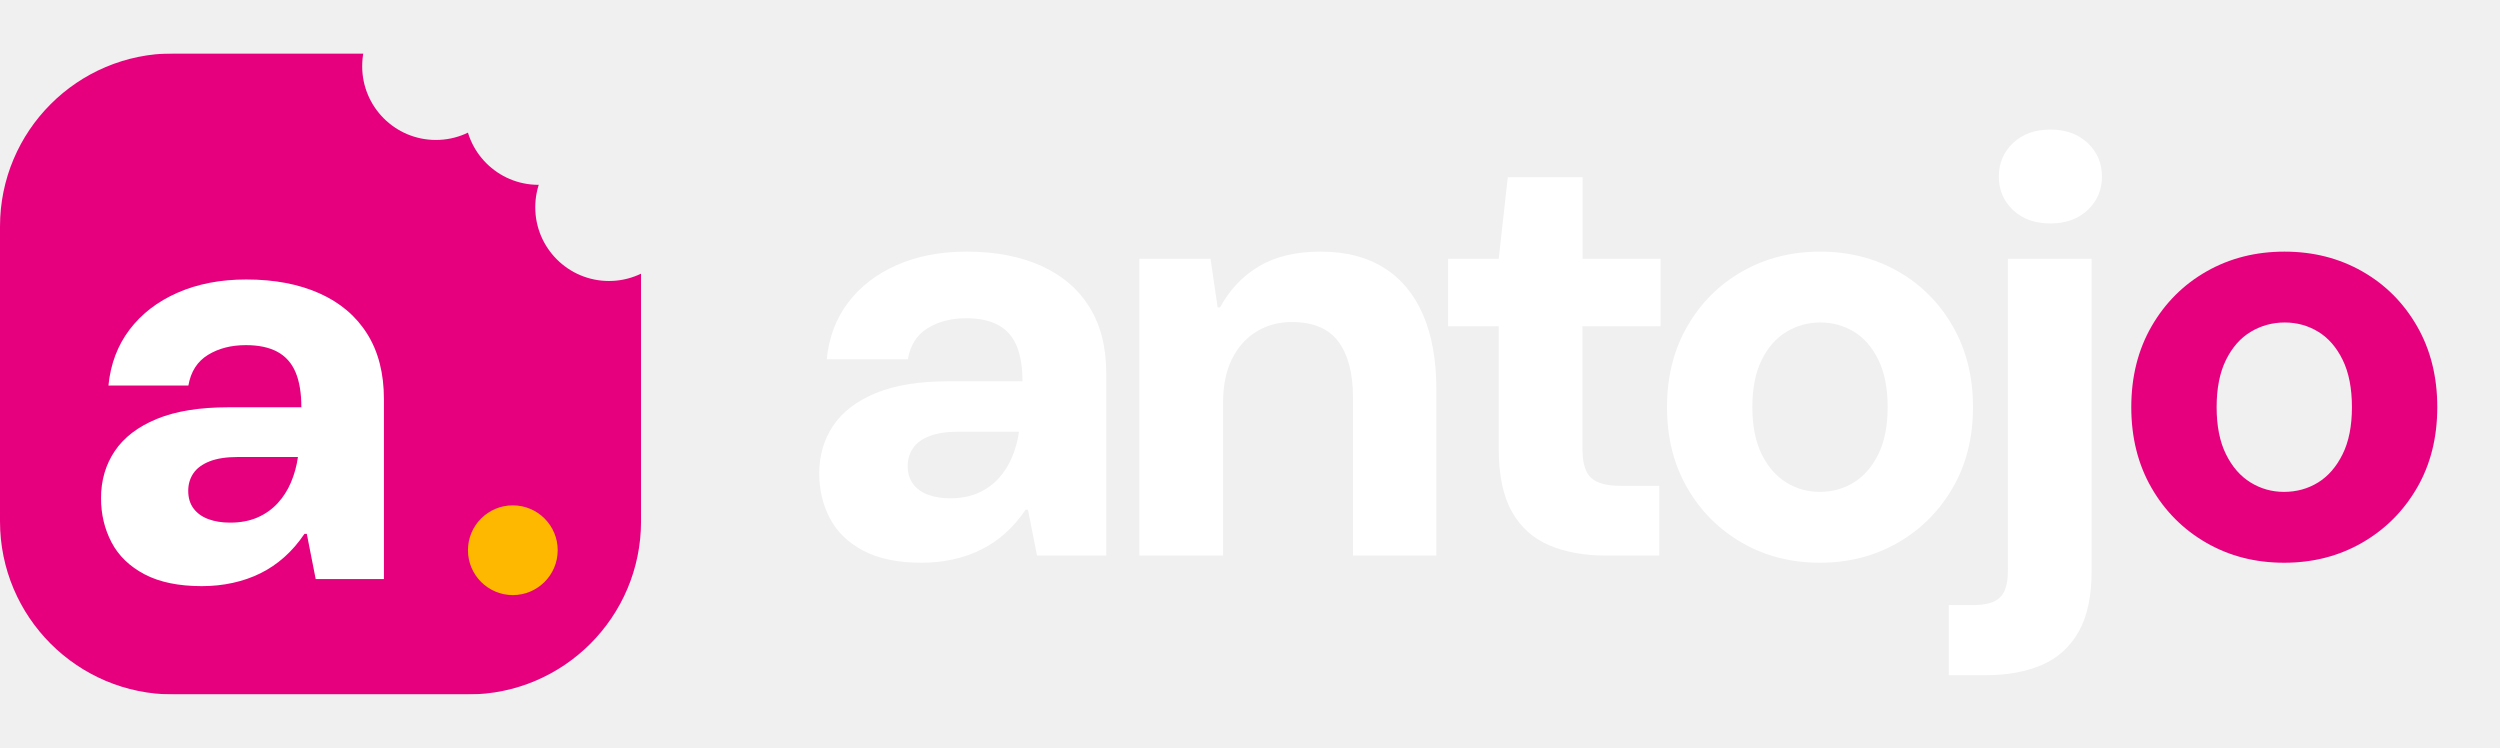
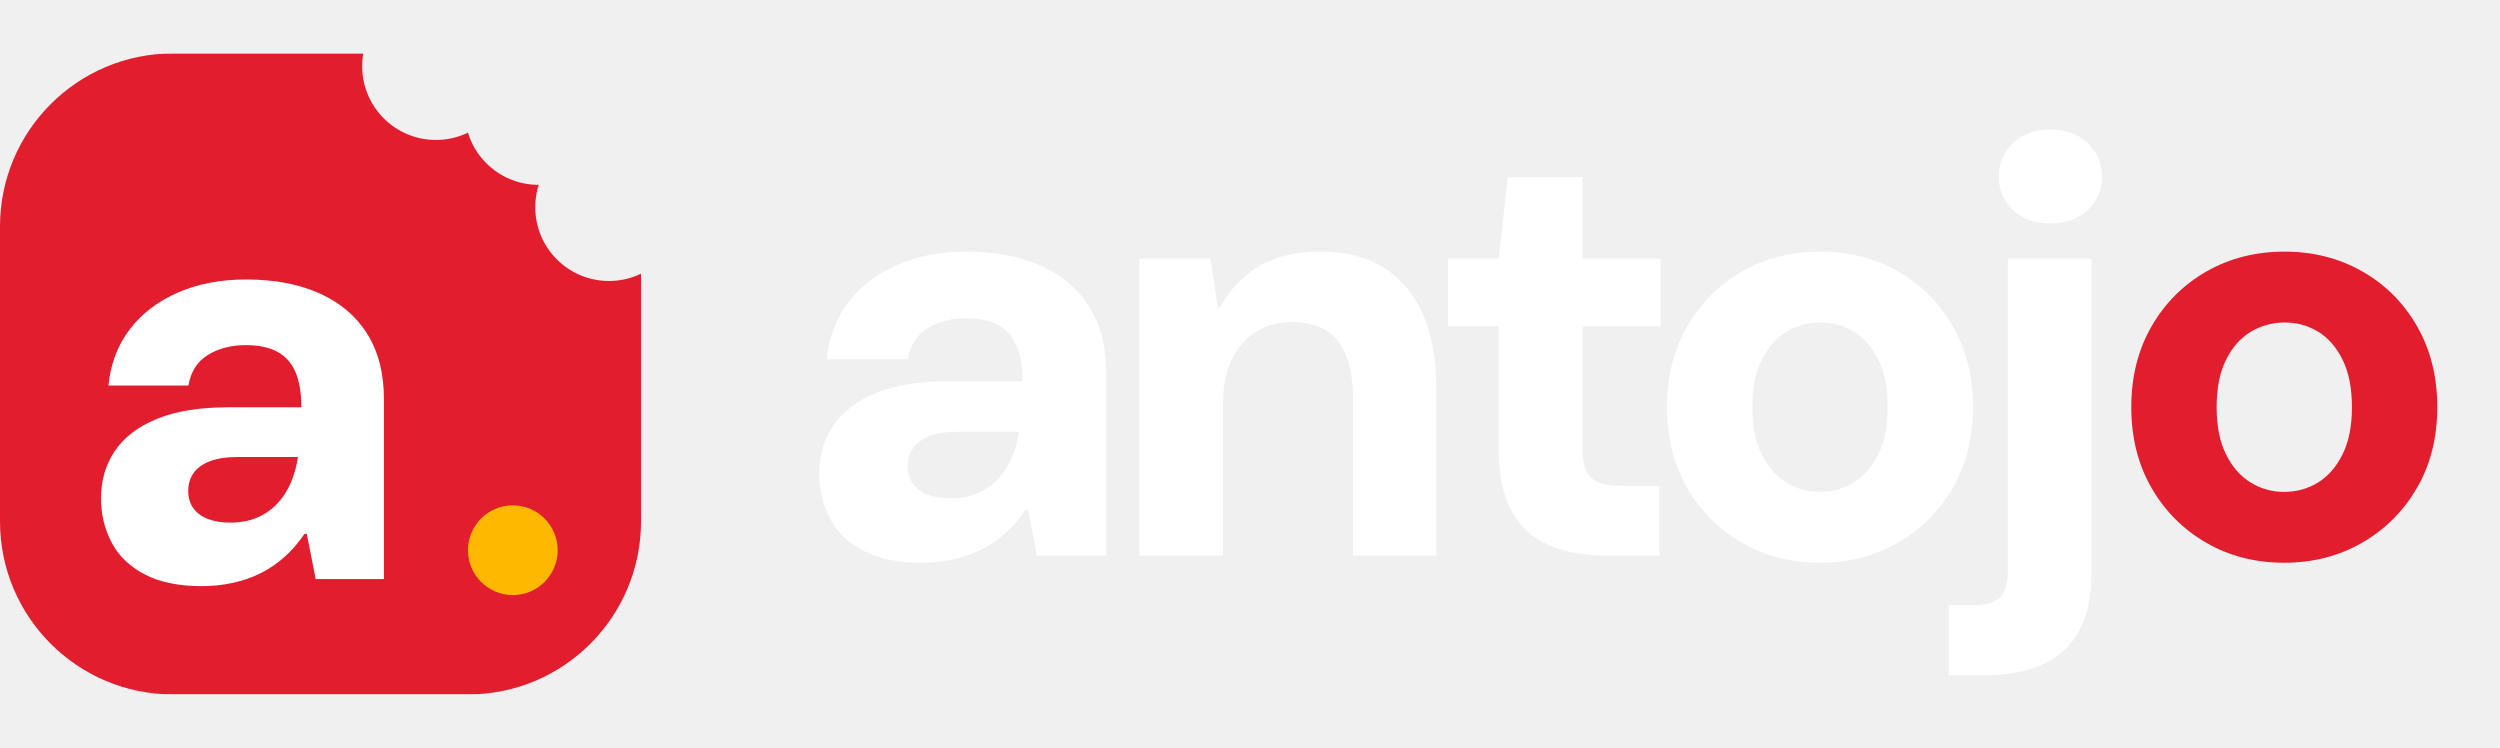
<svg xmlns="http://www.w3.org/2000/svg" viewBox="0 0 468 140" width="468" height="140">
  <defs>
    <mask id="m010">
      <rect x="0" y="10" width="120" height="120" fill="white" />
      <circle cx="81.6" cy="12.4" r="13.8" fill="black" />
      <circle cx="100.8" cy="20.8" r="13.8" fill="black" />
      <circle cx="114.0" cy="38.8" r="13.8" fill="black" />
      <circle cx="117.6" cy="12.4" r="13.8" fill="black" />
      <circle cx="108.0" cy="16.0" r="13.8" fill="black" />
    </mask>
  </defs>
-   <rect x="0" y="10" width="120" height="120" rx="32.4" fill="#E6007E" mask="url(#m010)" />
+   <rect x="0" y="10" width="120" height="120" rx="32.4" fill="#E11D2E" mask="url(#m010)" />
  <path d="M37.782 109.725Q31.268 109.725 27.065 107.513Q22.862 105.301 20.887 101.544Q18.912 97.786 18.912 93.26Q18.912 88.269 21.482 84.441Q24.053 80.612 29.336 78.428Q34.619 76.243 42.758 76.243H56.415Q56.415 72.255 55.328 69.681Q54.24 67.108 51.93 65.859Q49.621 64.609 46.026 64.609Q41.895 64.609 38.916 66.445Q35.936 68.282 35.266 72.175H20.3Q20.892 66.142 24.255 61.702Q27.618 57.262 33.249 54.789Q38.88 52.317 46.097 52.317Q54.007 52.317 59.815 54.919Q65.624 57.521 68.747 62.508Q71.871 67.496 71.871 74.728V108.4H59.098L57.433 99.94H56.991Q55.303 102.447 53.225 104.292Q51.148 106.137 48.754 107.32Q46.361 108.503 43.581 109.114Q40.802 109.725 37.782 109.725ZM43.062 97.836Q45.978 97.836 48.184 96.875Q50.391 95.913 51.96 94.219Q53.528 92.525 54.474 90.291Q55.42 88.057 55.775 85.551H44.526Q41.319 85.551 39.251 86.359Q37.183 87.166 36.209 88.593Q35.236 90.019 35.236 91.895Q35.236 93.841 36.225 95.177Q37.214 96.512 38.991 97.174Q40.769 97.836 43.062 97.836Z" fill="#fff" />
  <circle cx="96.0" cy="103.0" r="8.4" fill="#FFB800" />
  <path d="M172.503 105.344Q165.895 105.344 161.631 103.1Q157.368 100.856 155.364 97.044Q153.36 93.233 153.36 88.641Q153.36 83.577 155.968 79.693Q158.575 75.809 163.935 73.593Q169.295 71.377 177.552 71.377H191.407Q191.407 67.331 190.303 64.72Q189.2 62.109 186.857 60.842Q184.514 59.575 180.867 59.575Q176.677 59.575 173.654 61.437Q170.631 63.3 169.951 67.25H154.768Q155.368 61.13 158.78 56.625Q162.193 52.121 167.905 49.612Q173.618 47.104 180.939 47.104Q188.963 47.104 194.856 49.744Q200.749 52.383 203.918 57.443Q207.087 62.503 207.087 69.84V104.0H194.128L192.439 95.417H191.991Q190.279 97.961 188.171 99.833Q186.063 101.705 183.635 102.904Q181.207 104.104 178.387 104.724Q175.567 105.344 172.503 105.344ZM177.86 93.283Q180.818 93.283 183.057 92.308Q185.295 91.332 186.887 89.614Q188.478 87.895 189.438 85.629Q190.397 83.362 190.758 80.82H179.345Q176.092 80.82 173.994 81.639Q171.895 82.459 170.908 83.906Q169.921 85.353 169.921 87.255Q169.921 89.23 170.924 90.585Q171.928 91.94 173.73 92.611Q175.533 93.283 177.86 93.283Z" fill="#FFFFFF" />
  <path d="M213.28 104.0V48.448H226.614L227.943 57.544H228.391Q231.087 52.592 235.683 49.848Q240.278 47.104 247.247 47.104Q254.208 47.104 259.024 50.096Q263.84 53.089 266.363 58.845Q268.887 64.602 268.887 72.962V104.0H253.279V74.402Q253.279 67.653 250.557 63.97Q247.834 60.287 241.827 60.287Q238.092 60.287 235.17 62.098Q232.247 63.909 230.603 67.252Q228.96 70.594 228.96 75.36V104.0Z" fill="#FFFFFF" />
  <path d="M300.588 104.0Q294.611 104.0 290.086 102.108Q285.561 100.215 283.061 95.85Q280.56 91.486 280.56 83.948V61.08H271.072V48.448H280.56L282.257 33.174H296.264V48.448H310.862V61.08H296.24V84.092Q296.24 87.97 297.863 89.461Q299.487 90.953 303.421 90.953H310.614V104.0Z" fill="#FFFFFF" />
  <path d="M340.672 105.344Q332.609 105.344 326.121 101.616Q319.632 97.888 315.848 91.321Q312.064 84.755 312.064 76.222Q312.064 67.664 315.868 61.076Q319.672 54.488 326.173 50.796Q332.673 47.104 340.736 47.104Q348.801 47.104 355.29 50.796Q361.778 54.488 365.562 61.076Q369.346 67.664 369.346 76.222Q369.346 84.784 365.542 91.336Q361.738 97.888 355.238 101.616Q348.739 105.344 340.672 105.344ZM340.643 92.08Q344.184 92.08 347.03 90.321Q349.876 88.562 351.623 85.03Q353.37 81.499 353.37 76.233Q353.37 70.924 351.643 67.385Q349.916 63.846 347.066 62.107Q344.216 60.368 340.791 60.368Q337.339 60.368 334.436 62.107Q331.534 63.846 329.787 67.385Q328.04 70.924 328.04 76.233Q328.04 81.499 329.787 85.03Q331.534 88.562 334.396 90.321Q337.259 92.08 340.643 92.08Z" fill="#FFFFFF" />
  <path d="M364.816 126.4V113.273H369.364Q372.935 113.273 374.403 111.841Q375.871 110.41 375.871 106.971V48.448H391.551V106.907Q391.551 114.013 389.102 118.294Q386.653 122.575 382.207 124.488Q377.762 126.4 371.721 126.4ZM383.84 41.83Q379.5 41.83 376.841 39.322Q374.183 36.813 374.183 33.059Q374.183 29.29 376.841 26.773Q379.5 24.256 383.84 24.256Q388.14 24.256 390.813 26.773Q393.487 29.29 393.487 33.079Q393.487 36.796 390.813 39.313Q388.14 41.83 383.84 41.83Z" fill="#FFFFFF" />
-   <path d="M427.584 105.344Q419.521 105.344 413.033 101.616Q406.544 97.888 402.76 91.321Q398.976 84.755 398.976 76.222Q398.976 67.664 402.78 61.076Q406.584 54.488 413.085 50.796Q419.585 47.104 427.648 47.104Q435.713 47.104 442.202 50.796Q448.69 54.488 452.474 61.076Q456.258 67.664 456.258 76.222Q456.258 84.784 452.454 91.336Q448.65 97.888 442.15 101.616Q435.651 105.344 427.584 105.344ZM427.555 92.08Q431.096 92.08 433.942 90.321Q436.788 88.562 438.535 85.03Q440.282 81.499 440.282 76.233Q440.282 70.924 438.555 67.385Q436.828 63.846 433.978 62.107Q431.128 60.368 427.703 60.368Q424.251 60.368 421.348 62.107Q418.446 63.846 416.699 67.385Q414.952 70.924 414.952 76.233Q414.952 81.499 416.699 85.03Q418.446 88.562 421.308 90.321Q424.171 92.08 427.555 92.08Z" fill="#E6007E" />
+   <path d="M427.584 105.344Q419.521 105.344 413.033 101.616Q406.544 97.888 402.76 91.321Q398.976 84.755 398.976 76.222Q398.976 67.664 402.78 61.076Q406.584 54.488 413.085 50.796Q419.585 47.104 427.648 47.104Q435.713 47.104 442.202 50.796Q448.69 54.488 452.474 61.076Q456.258 67.664 456.258 76.222Q456.258 84.784 452.454 91.336Q448.65 97.888 442.15 101.616Q435.651 105.344 427.584 105.344ZM427.555 92.08Q431.096 92.08 433.942 90.321Q436.788 88.562 438.535 85.03Q440.282 81.499 440.282 76.233Q440.282 70.924 438.555 67.385Q436.828 63.846 433.978 62.107Q431.128 60.368 427.703 60.368Q424.251 60.368 421.348 62.107Q418.446 63.846 416.699 67.385Q414.952 70.924 414.952 76.233Q414.952 81.499 416.699 85.03Q418.446 88.562 421.308 90.321Q424.171 92.08 427.555 92.08Z" fill="#E11D2E" />
</svg>
